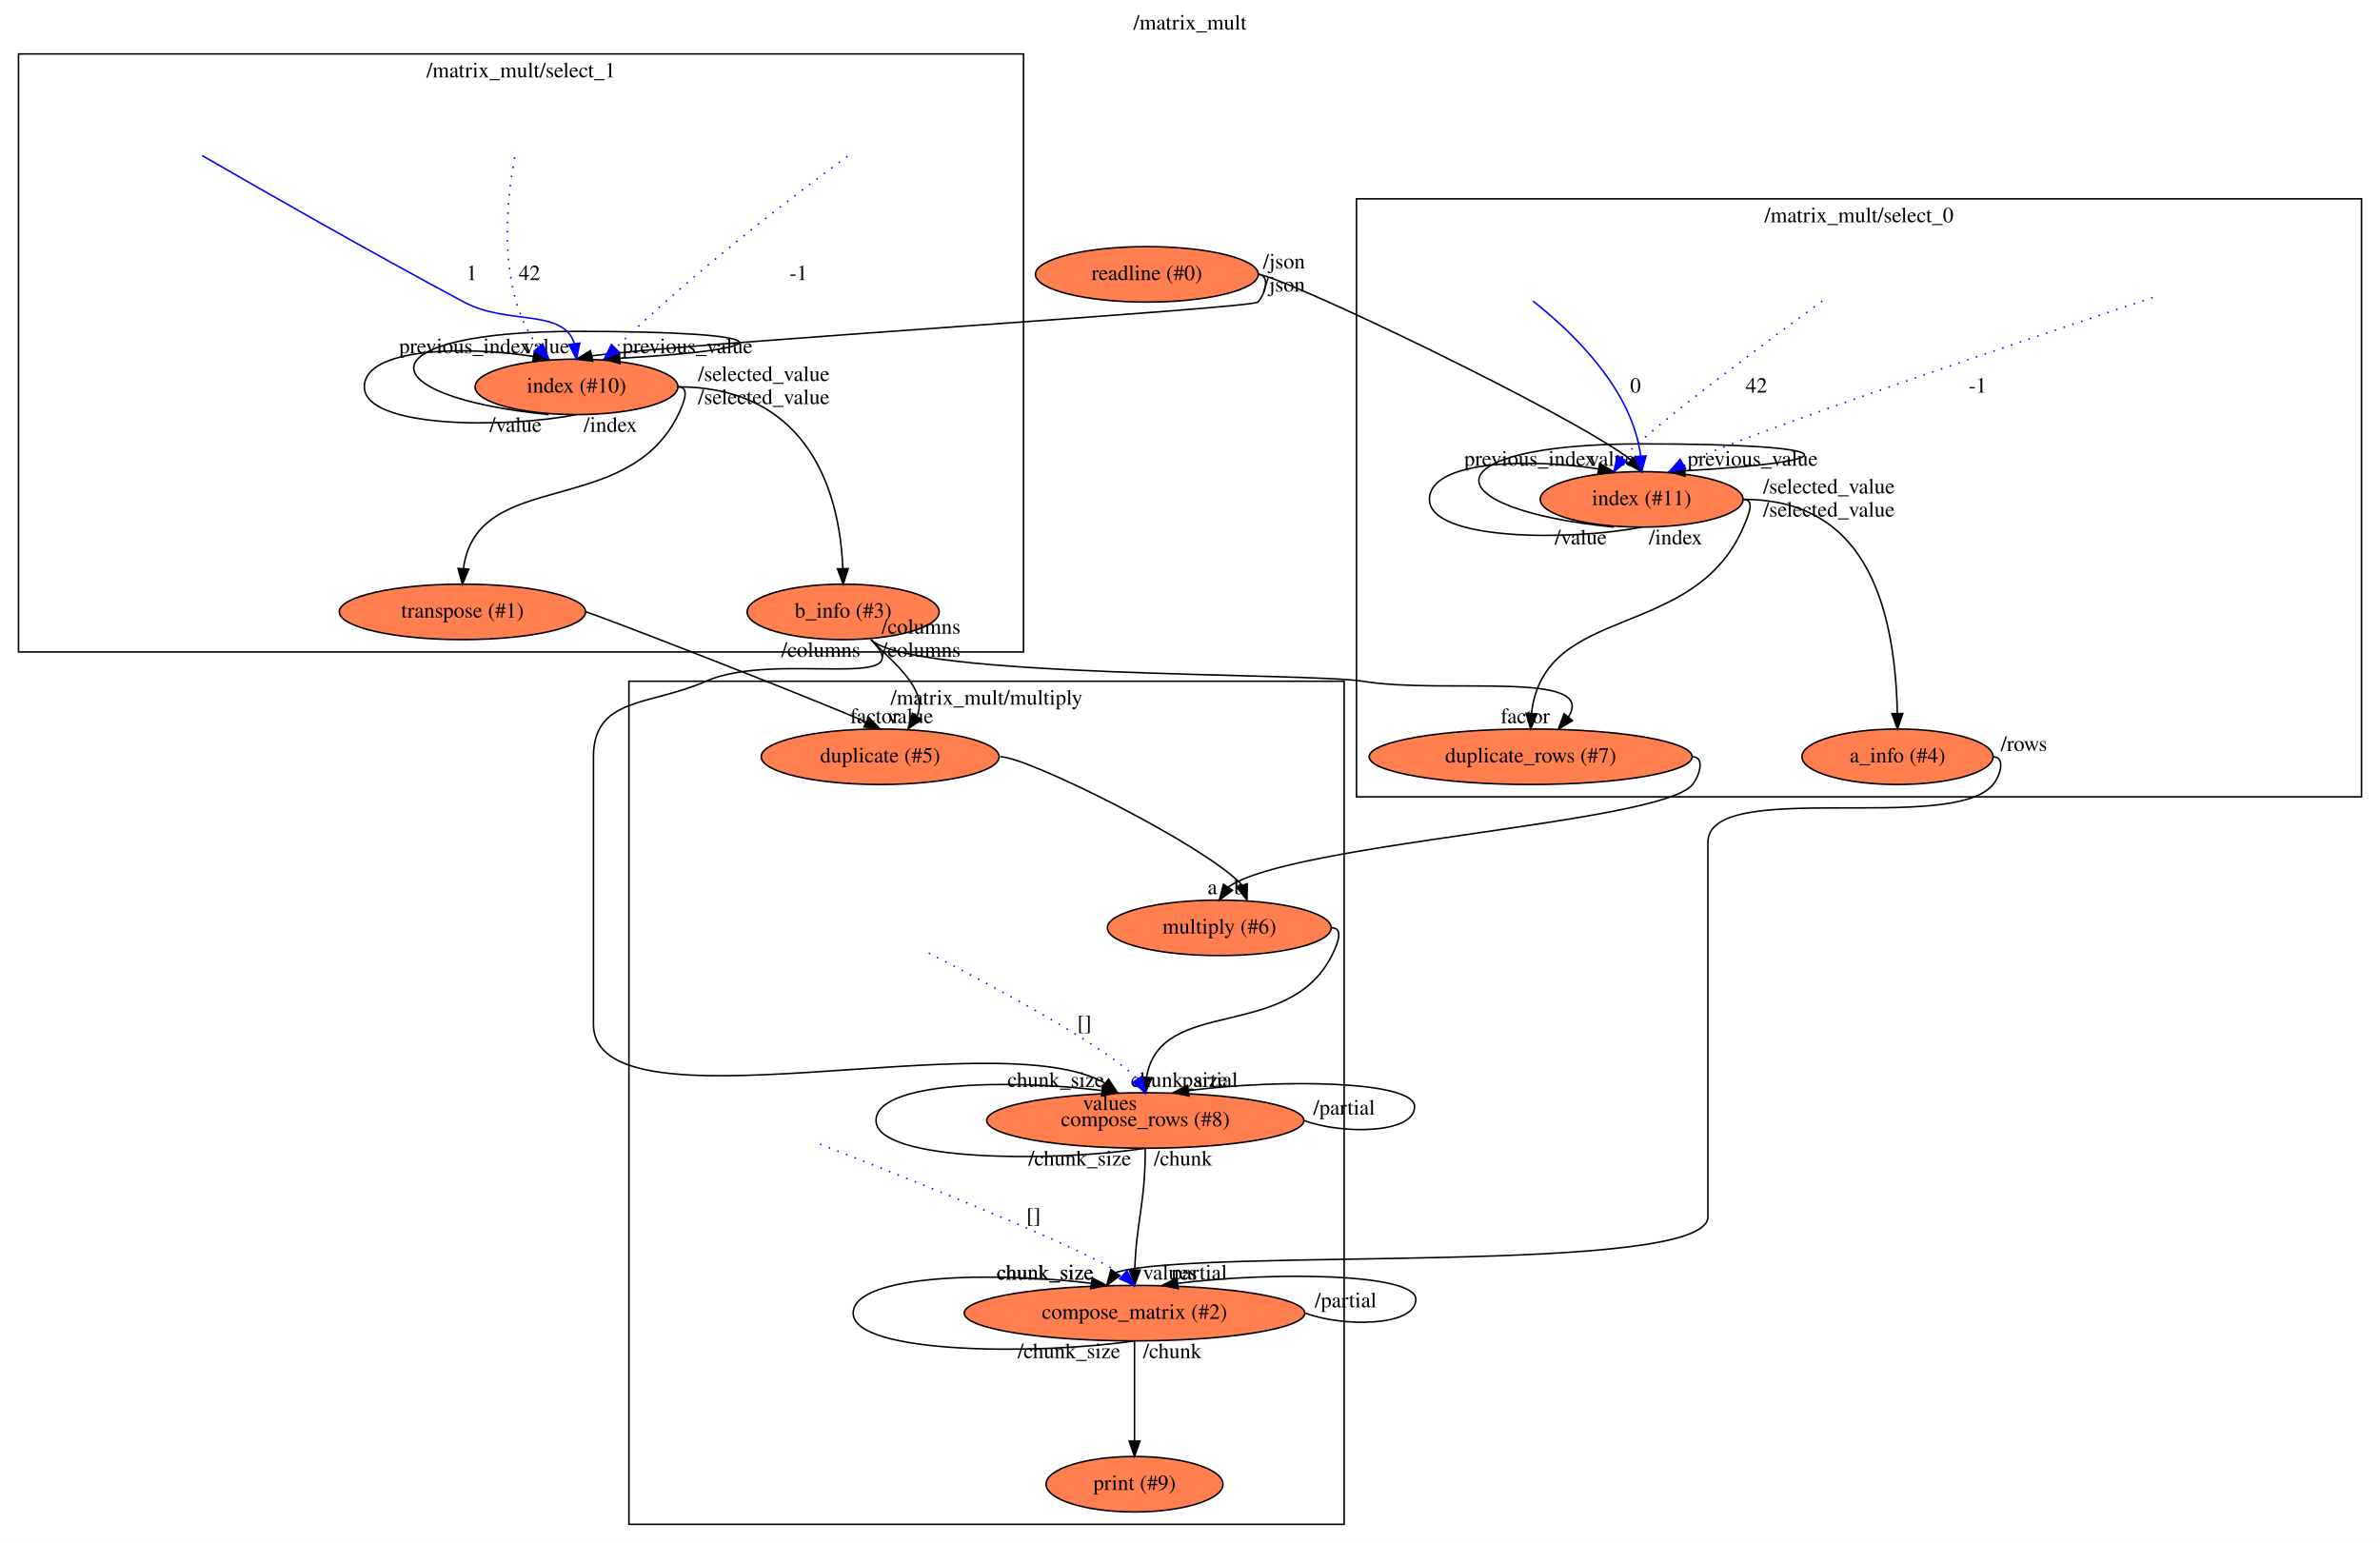
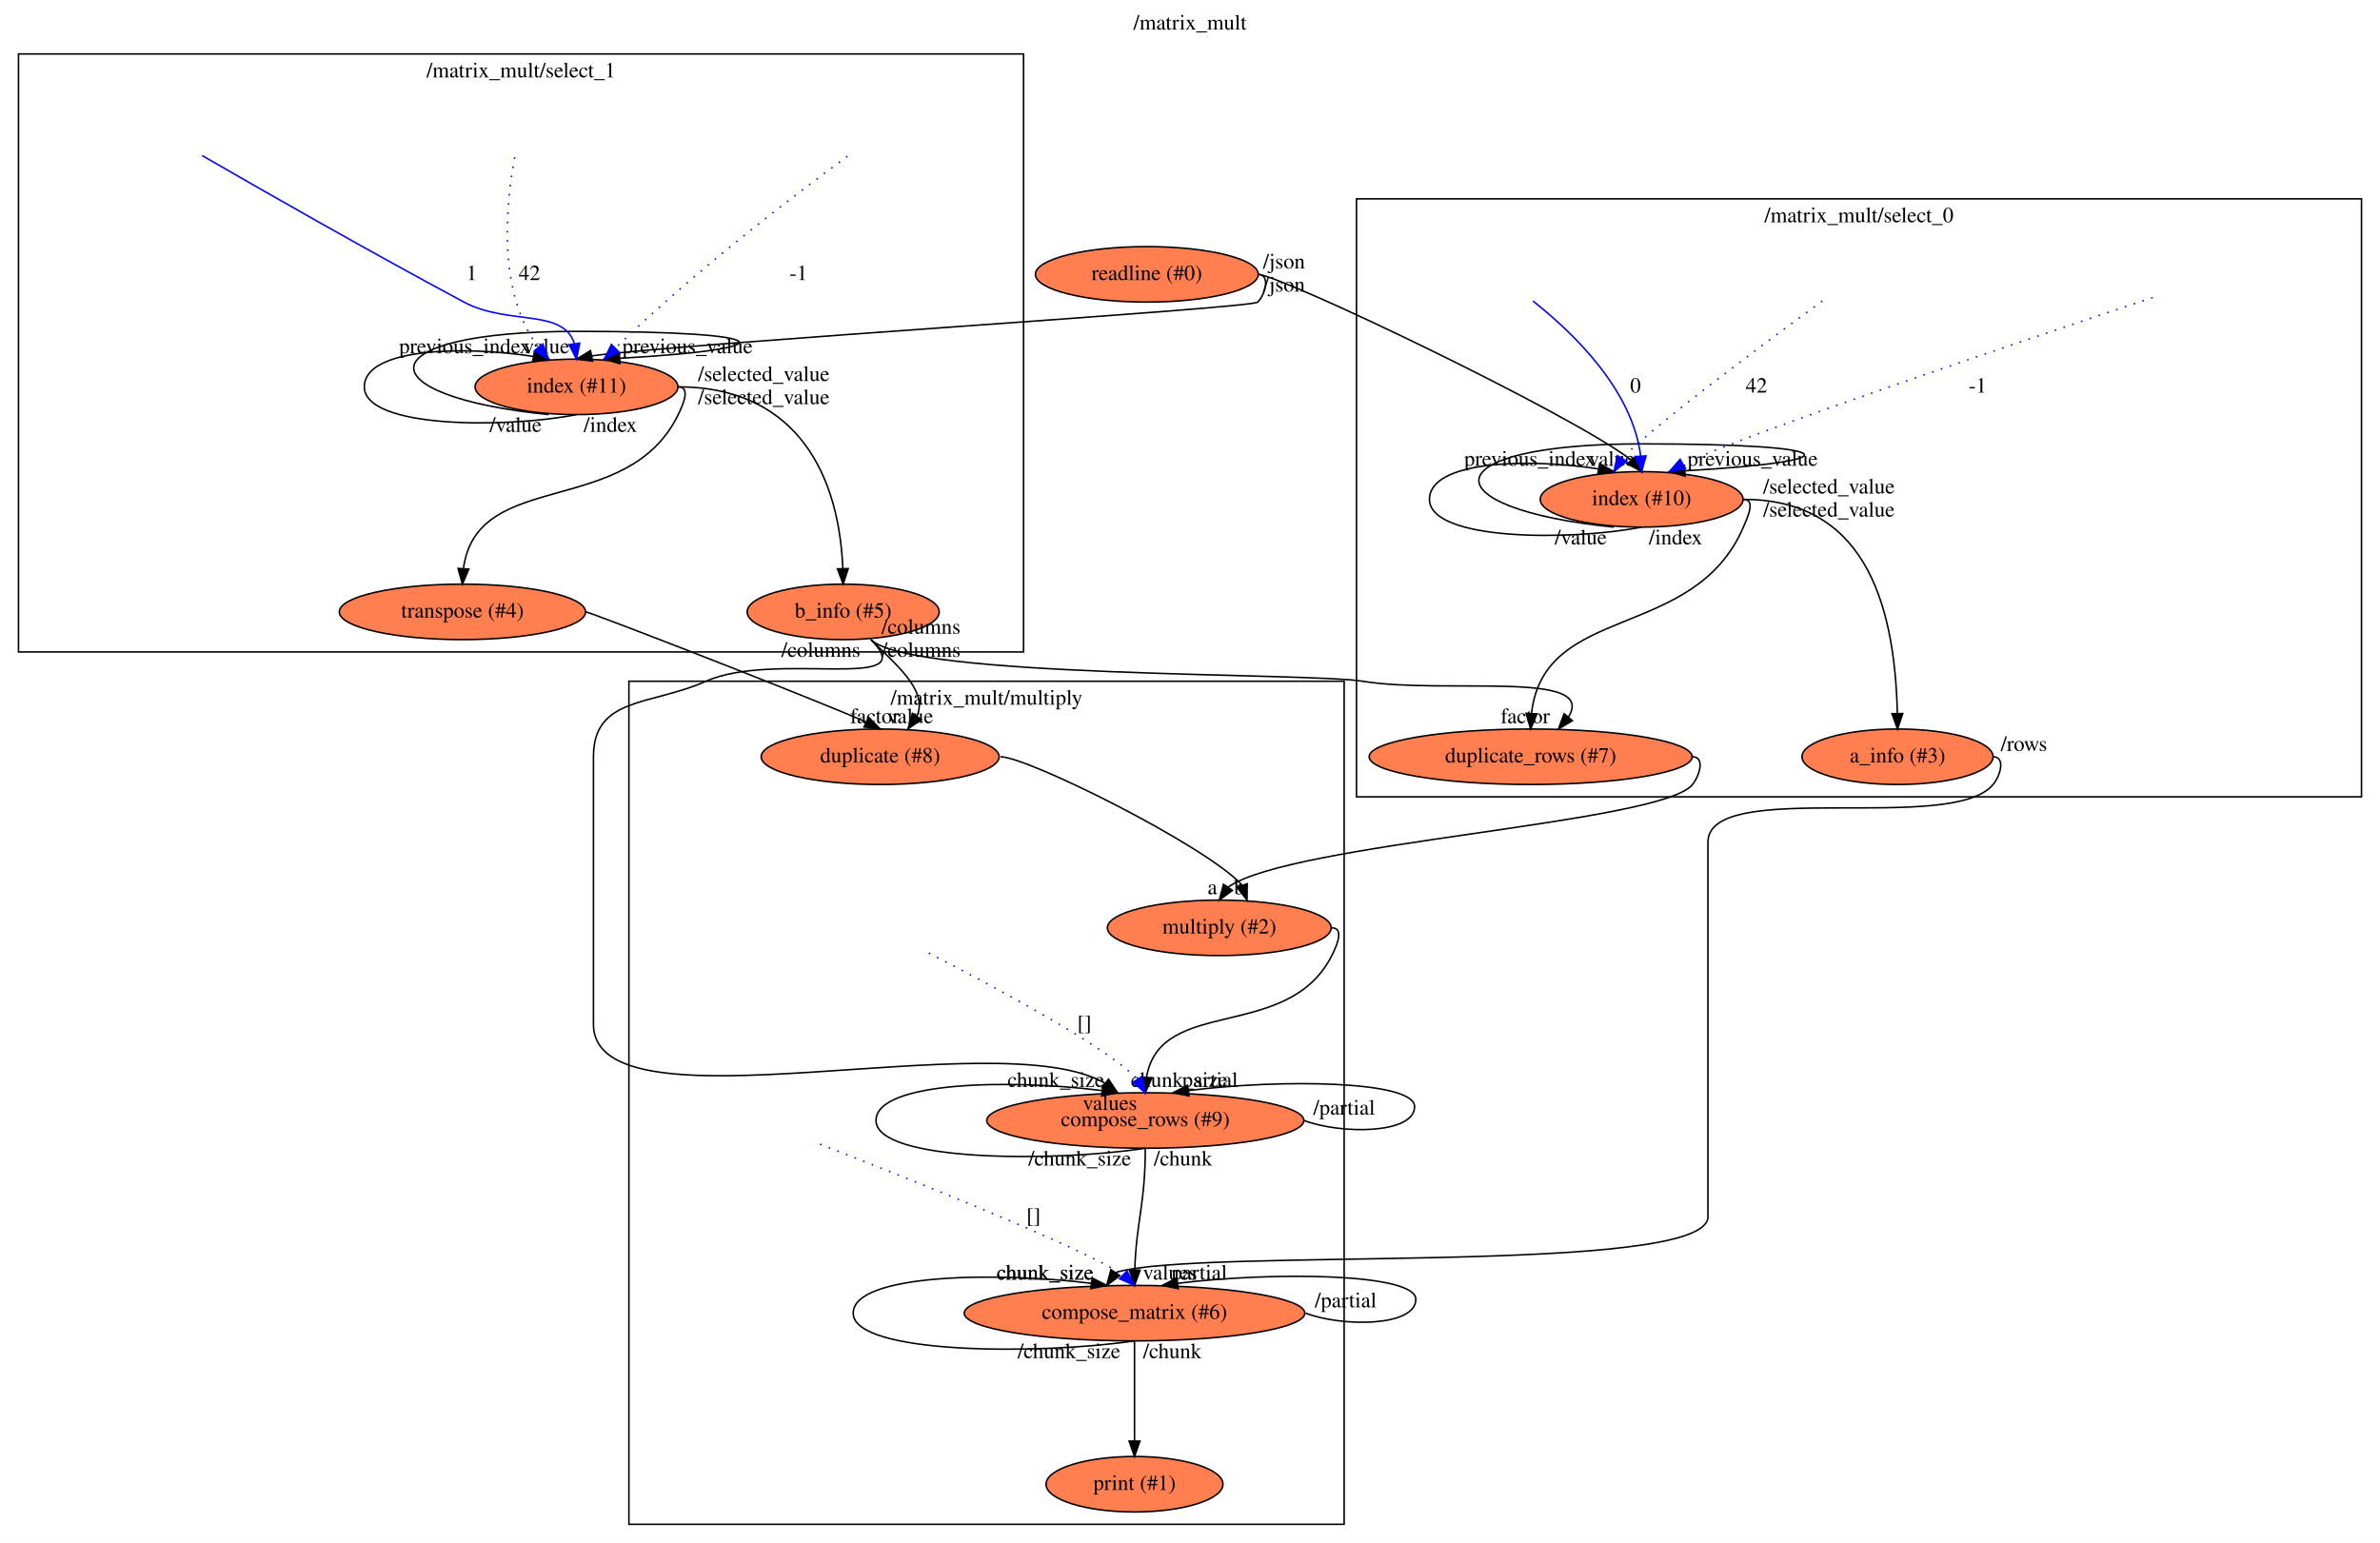
<svg xmlns="http://www.w3.org/2000/svg" xmlns:xlink="http://www.w3.org/1999/xlink" width="1544pt" height="1001pt" viewBox="0.00 0.00 1544.00 1001.00">
  <g id="graph0" class="graph" transform="scale(1 1) rotate(0) translate(4 997)">
    <polygon fill="#ffffff" stroke="transparent" points="-4,4 -4,-997 1540,-997 1540,4 -4,4" />
    <text text-anchor="middle" x="768" y="-977.8" font-family="Times,serif" font-size="14.00" fill="#000000">/matrix_mult</text>
    <g id="clust1" class="cluster">
      <polygon fill="none" stroke="#000000" points="876,-480 876,-868 1528,-868 1528,-480 876,-480" />
      <text text-anchor="middle" x="1202" y="-852.8" font-family="Times,serif" font-size="14.00" fill="#000000">/matrix_mult/select_0</text>
    </g>
    <g id="clust2" class="cluster">
      <polygon fill="none" stroke="#000000" points="8,-574 8,-962 660,-962 660,-574 8,-574" />
      <text text-anchor="middle" x="334" y="-946.8" font-family="Times,serif" font-size="14.00" fill="#000000">/matrix_mult/select_1</text>
    </g>
    <g id="clust3" class="cluster">
      <polygon fill="none" stroke="#000000" points="404,-8 404,-555 868,-555 868,-8 404,-8" />
      <text text-anchor="middle" x="636" y="-539.8" font-family="Times,serif" font-size="14.00" fill="#000000">/matrix_mult/multiply</text>
    </g>
    <g id="node1" class="node">
      <g id="a_node1">
        <a xlink:href="file:///home/travis/build/andrewdavidmackenzie/flow/flowr/src/lib/flowruntime/stdio/readline.html" xlink:title="readline (#0)">
          <ellipse fill="#ff7f50" stroke="#000000" cx="740" cy="-819" rx="72.287" ry="18" />
          <text text-anchor="middle" x="740" y="-815.3" font-family="Times,serif" font-size="14.00" fill="#000000">readline (#0)</text>
        </a>
      </g>
    </g>
    <g id="node2" class="node">
      <g id="a_node2">
-         <a xlink:href="file:///home/travis/build/andrewdavidmackenzie/flow/flowstdlib/control/index/index.html" xlink:title="index (#11)">
+         <a xlink:href="file:///home/travis/build/andrewdavidmackenzie/flow/flowstdlib/control/index/index.html" xlink:title="index (#10)">
          <ellipse fill="#ff7f50" stroke="#000000" cx="1061" cy="-673" rx="65.789" ry="18" />
-           <text text-anchor="middle" x="1061" y="-669.3" font-family="Times,serif" font-size="14.00" fill="#000000">index (#11)</text>
+           <text text-anchor="middle" x="1061" y="-669.3" font-family="Times,serif" font-size="14.00" fill="#000000">index (#10)</text>
        </a>
      </g>
    </g>
    <g id="edge1" class="edge">
      <path fill="none" stroke="#000000" d="M812,-819C825.974,-819 1015.829,-728.235 1054.249,-698.518" />
      <polygon fill="#000000" stroke="#000000" points="1056.923,-700.779 1061,-691 1051.715,-696.102 1056.923,-700.779" />
      <text text-anchor="middle" x="1041.5" y="-694.8" font-family="Times,serif" font-size="14.00" fill="#000000">value</text>
      <text text-anchor="middle" x="829" y="-822.8" font-family="Times,serif" font-size="14.00" fill="#000000">/json</text>
    </g>
    <g id="node3" class="node">
      <g id="a_node3">
-         <a xlink:href="file:///home/travis/build/andrewdavidmackenzie/flow/flowstdlib/control/index/index.html" xlink:title="index (#10)">
+         <a xlink:href="file:///home/travis/build/andrewdavidmackenzie/flow/flowstdlib/control/index/index.html" xlink:title="index (#11)">
          <ellipse fill="#ff7f50" stroke="#000000" cx="370" cy="-746" rx="65.789" ry="18" />
-           <text text-anchor="middle" x="370" y="-742.3" font-family="Times,serif" font-size="14.00" fill="#000000">index (#10)</text>
+           <text text-anchor="middle" x="370" y="-742.3" font-family="Times,serif" font-size="14.00" fill="#000000">index (#11)</text>
        </a>
      </g>
    </g>
    <g id="edge2" class="edge">
      <path fill="none" stroke="#000000" d="M812,-819C820,-819 817.416,-806.888 812,-801 808.204,-796.873 445.172,-774.711 379.97,-766.118" />
      <polygon fill="#000000" stroke="#000000" points="380.509,-762.654 370,-764 379.055,-769.501 380.509,-762.654" />
      <text text-anchor="middle" x="350.5" y="-767.8" font-family="Times,serif" font-size="14.00" fill="#000000">value</text>
      <text text-anchor="middle" x="829" y="-807.8" font-family="Times,serif" font-size="14.00" fill="#000000">/json</text>
    </g>
    <g id="edge6" class="edge">
      <path fill="none" stroke="#000000" d="M1043,-655C923.356,-667 923.356,-709 1061,-709 1194.612,-709 1198.526,-697.693 1089.207,-691.542" />
      <polygon fill="#000000" stroke="#000000" points="1089.172,-688.036 1079,-691 1088.8,-695.026 1089.172,-688.036" />
      <text text-anchor="middle" x="1133" y="-694.8" font-family="Times,serif" font-size="14.00" fill="#000000">previous_value</text>
      <text text-anchor="middle" x="1021.5" y="-643.8" font-family="Times,serif" font-size="14.00" fill="#000000">/value</text>
    </g>
    <g id="edge7" class="edge">
      <path fill="none" stroke="#000000" d="M1061,-655C1015.119,-646 923.356,-646 923.356,-673 923.356,-698.102 987.11,-699.866 1032.944,-692.759" />
      <polygon fill="#000000" stroke="#000000" points="1033.753,-696.17 1043,-691 1032.546,-689.275 1033.753,-696.17" />
      <text text-anchor="middle" x="988.5" y="-694.8" font-family="Times,serif" font-size="14.00" fill="#000000">previous_index</text>
      <text text-anchor="middle" x="1083" y="-643.8" font-family="Times,serif" font-size="14.00" fill="#000000">/index</text>
    </g>
    <g id="node7" class="node">
      <g id="a_node7">
-         <a xlink:href="file:///home/travis/build/andrewdavidmackenzie/flow/flowstdlib/data/info/info.html" xlink:title="a_info (#4)">
+         <a xlink:href="file:///home/travis/build/andrewdavidmackenzie/flow/flowstdlib/data/info/info.html" xlink:title="a_info (#3)">
          <ellipse fill="#ff7f50" stroke="#000000" cx="1227" cy="-506" rx="61.99" ry="18" />
-           <text text-anchor="middle" x="1227" y="-502.3" font-family="Times,serif" font-size="14.00" fill="#000000">a_info (#4)</text>
+           <text text-anchor="middle" x="1227" y="-502.3" font-family="Times,serif" font-size="14.00" fill="#000000">a_info (#3)</text>
        </a>
      </g>
    </g>
    <g id="edge8" class="edge">
      <path fill="none" stroke="#000000" d="M1127,-673C1203.327,-673 1225.15,-609.577 1226.885,-534.218" />
      <polygon fill="#000000" stroke="#000000" points="1230.387,-534.039 1227,-524 1223.387,-533.96 1230.387,-534.039" />
      <text text-anchor="middle" x="1182.5" y="-676.8" font-family="Times,serif" font-size="14.00" fill="#000000">/selected_value</text>
    </g>
    <g id="node8" class="node">
      <g id="a_node8">
        <a xlink:href="file:///home/travis/build/andrewdavidmackenzie/flow/flowstdlib/data/duplicate_rows/duplicate_rows.html" xlink:title="duplicate_rows (#7)">
          <ellipse fill="#ff7f50" stroke="#000000" cx="989" cy="-506" rx="104.782" ry="18" />
          <text text-anchor="middle" x="989" y="-502.3" font-family="Times,serif" font-size="14.00" fill="#000000">duplicate_rows (#7)</text>
        </a>
      </g>
    </g>
    <g id="edge9" class="edge">
      <path fill="none" stroke="#000000" d="M1127,-673C1135,-673 1130.157,-662.351 1127,-655 1095.058,-580.636 997.86,-606.081 989.566,-534.278" />
      <polygon fill="#000000" stroke="#000000" points="993.044,-533.793 989,-524 986.055,-534.177 993.044,-533.793" />
      <text text-anchor="middle" x="1182.5" y="-661.8" font-family="Times,serif" font-size="14.00" fill="#000000">/selected_value</text>
    </g>
    <g id="edge13" class="edge">
      <path fill="none" stroke="#000000" d="M352,-728C232.356,-740 232.356,-782 370,-782 503.612,-782 507.526,-770.693 398.207,-764.542" />
      <polygon fill="#000000" stroke="#000000" points="398.172,-761.036 388,-764 397.8,-768.026 398.172,-761.036" />
      <text text-anchor="middle" x="442" y="-767.8" font-family="Times,serif" font-size="14.00" fill="#000000">previous_value</text>
      <text text-anchor="middle" x="330.5" y="-716.8" font-family="Times,serif" font-size="14.00" fill="#000000">/value</text>
    </g>
    <g id="edge14" class="edge">
      <path fill="none" stroke="#000000" d="M370,-728C324.119,-719 232.356,-719 232.356,-746 232.356,-771.102 296.11,-772.866 341.944,-765.759" />
      <polygon fill="#000000" stroke="#000000" points="342.752,-769.17 352,-764 341.546,-762.275 342.752,-769.17" />
      <text text-anchor="middle" x="297.5" y="-767.8" font-family="Times,serif" font-size="14.00" fill="#000000">previous_index</text>
      <text text-anchor="middle" x="392" y="-716.8" font-family="Times,serif" font-size="14.00" fill="#000000">/index</text>
    </g>
    <g id="node12" class="node">
      <g id="a_node12">
-         <a xlink:href="file:///home/travis/build/andrewdavidmackenzie/flow/flowstdlib/data/info/info.html" xlink:title="b_info (#3)">
+         <a xlink:href="file:///home/travis/build/andrewdavidmackenzie/flow/flowstdlib/data/info/info.html" xlink:title="b_info (#5)">
          <ellipse fill="#ff7f50" stroke="#000000" cx="543" cy="-600" rx="62.289" ry="18" />
-           <text text-anchor="middle" x="543" y="-596.3" font-family="Times,serif" font-size="14.00" fill="#000000">b_info (#3)</text>
+           <text text-anchor="middle" x="543" y="-596.3" font-family="Times,serif" font-size="14.00" fill="#000000">b_info (#5)</text>
        </a>
      </g>
    </g>
    <g id="edge15" class="edge">
      <path fill="none" stroke="#000000" d="M436,-746C506.672,-746 539.829,-697.078 542.783,-628.29" />
      <polygon fill="#000000" stroke="#000000" points="546.288,-628.072 543,-618 539.289,-627.924 546.288,-628.072" />
      <text text-anchor="middle" x="491.5" y="-749.8" font-family="Times,serif" font-size="14.00" fill="#000000">/selected_value</text>
    </g>
    <g id="node13" class="node">
      <g id="a_node13">
-         <a xlink:href="file:///home/travis/build/andrewdavidmackenzie/flow/flowstdlib/data/transpose/transpose.html" xlink:title="transpose (#1)">
+         <a xlink:href="file:///home/travis/build/andrewdavidmackenzie/flow/flowstdlib/data/transpose/transpose.html" xlink:title="transpose (#4)">
          <ellipse fill="#ff7f50" stroke="#000000" cx="296" cy="-600" rx="79.886" ry="18" />
-           <text text-anchor="middle" x="296" y="-596.3" font-family="Times,serif" font-size="14.00" fill="#000000">transpose (#1)</text>
+           <text text-anchor="middle" x="296" y="-596.3" font-family="Times,serif" font-size="14.00" fill="#000000">transpose (#4)</text>
        </a>
      </g>
    </g>
    <g id="edge16" class="edge">
      <path fill="none" stroke="#000000" d="M436,-746C444,-746 439.497,-735.195 436,-728 403.03,-660.166 305.726,-693.598 296.677,-628.364" />
      <polygon fill="#000000" stroke="#000000" points="300.144,-627.751 296,-618 293.159,-628.207 300.144,-627.751" />
      <text text-anchor="middle" x="491.5" y="-734.8" font-family="Times,serif" font-size="14.00" fill="#000000">/selected_value</text>
    </g>
    <g id="edge3" class="edge">
      <path fill="none" stroke="#0000ff" stroke-dasharray="1,5" d="M1178.179,-801.701C1140.4,-774.071 1068.916,-720.933 1048.372,-699.686" />
      <polygon fill="#0000ff" stroke="#0000ff" points="1051.237,-697.664 1043,-691 1045.284,-701.346 1051.237,-697.664" />
      <text text-anchor="middle" x="1135.5" y="-742.3" font-family="Times,serif" font-size="14.00" fill="#000000">42</text>
    </g>
    <g id="edge4" class="edge">
      <path fill="none" stroke="#0000ff" stroke-dasharray="1,5" d="M1392.494,-803.931C1307.659,-775.696 1130.087,-715.882 1087.717,-695.972" />
      <polygon fill="#0000ff" stroke="#0000ff" points="1089.42,-692.914 1079,-691 1085.952,-698.995 1089.42,-692.914" />
      <text text-anchor="middle" x="1279" y="-742.3" font-family="Times,serif" font-size="14.00" fill="#000000">-1</text>
    </g>
    <g id="edge5" class="edge">
      <path fill="none" stroke="#0000ff" d="M990.465,-801.688C1016.579,-781.137 1054.948,-744.18 1060.357,-701.159" />
      <polygon fill="#0000ff" stroke="#0000ff" points="1063.861,-701.201 1061,-691 1056.876,-700.759 1063.861,-701.201" />
      <text text-anchor="middle" x="1057" y="-742.3" font-family="Times,serif" font-size="14.00" fill="#000000">0</text>
    </g>
    <g id="node16" class="node">
      <g id="a_node16">
-         <a xlink:href="file:///home/travis/build/andrewdavidmackenzie/flow/flowstdlib/data/accumulate/accumulate.html" xlink:title="compose_matrix (#2)">
+         <a xlink:href="file:///home/travis/build/andrewdavidmackenzie/flow/flowstdlib/data/accumulate/accumulate.html" xlink:title="compose_matrix (#6)">
          <ellipse fill="#ff7f50" stroke="#000000" cx="732" cy="-145" rx="110.48" ry="18" />
-           <text text-anchor="middle" x="732" y="-141.3" font-family="Times,serif" font-size="14.00" fill="#000000">compose_matrix (#2)</text>
+           <text text-anchor="middle" x="732" y="-141.3" font-family="Times,serif" font-size="14.00" fill="#000000">compose_matrix (#6)</text>
        </a>
      </g>
    </g>
    <g id="edge20" class="edge">
      <path fill="none" stroke="#000000" d="M1289,-506C1297,-506 1294.064,-494.193 1289,-488 1262.448,-455.526 1104,-492.447 1104,-450.5 1104,-450.5 1104,-450.5 1104,-207.5 1104,-168.826 773.106,-187.998 719.64,-171.336" />
      <polygon fill="#000000" stroke="#000000" points="722.503,-169.321 714,-163 716.705,-173.244 722.503,-169.321" />
      <text text-anchor="middle" x="674" y="-166.8" font-family="Times,serif" font-size="14.00" fill="#000000">chunk_size</text>
      <text text-anchor="middle" x="1309" y="-509.8" font-family="Times,serif" font-size="14.00" fill="#000000">/rows</text>
    </g>
    <g id="node17" class="node">
      <g id="a_node17">
-         <a xlink:href="file:///home/travis/build/andrewdavidmackenzie/flow/flowstdlib/data/multiply_row/multiply_row.html" xlink:title="multiply (#6)">
+         <a xlink:href="file:///home/travis/build/andrewdavidmackenzie/flow/flowstdlib/data/multiply_row/multiply_row.html" xlink:title="multiply (#2)">
          <ellipse fill="#ff7f50" stroke="#000000" cx="787" cy="-395" rx="72.588" ry="18" />
-           <text text-anchor="middle" x="787" y="-391.3" font-family="Times,serif" font-size="14.00" fill="#000000">multiply (#6)</text>
+           <text text-anchor="middle" x="787" y="-391.3" font-family="Times,serif" font-size="14.00" fill="#000000">multiply (#2)</text>
        </a>
      </g>
    </g>
    <g id="edge21" class="edge">
      <path fill="none" stroke="#000000" d="M1094,-506C1102,-506 1098.94,-494.292 1094,-488 1074.137,-462.7 833.065,-450.283 792.712,-421.386" />
      <polygon fill="#000000" stroke="#000000" points="795.522,-419.295 787,-413 789.737,-423.235 795.522,-419.295" />
      <text text-anchor="middle" x="782.5" y="-416.8" font-family="Times,serif" font-size="14.00" fill="#000000">a</text>
    </g>
    <g id="edge10" class="edge">
      <path fill="none" stroke="#0000ff" stroke-dasharray="1,5" d="M329.898,-894.88C324.379,-865.652 318.128,-807.745 345.257,-771.765" />
      <polygon fill="#0000ff" stroke="#0000ff" points="348.086,-773.845 352,-764 342.801,-769.256 348.086,-773.845" />
      <text text-anchor="middle" x="339.5" y="-815.3" font-family="Times,serif" font-size="14.00" fill="#000000">42</text>
    </g>
    <g id="edge11" class="edge">
      <path fill="none" stroke="#0000ff" stroke-dasharray="1,5" d="M545.747,-895.585C511.228,-870.297 446.427,-820.958 395.142,-771.044" />
      <polygon fill="#0000ff" stroke="#0000ff" points="397.577,-768.53 388,-764 392.662,-773.514 397.577,-768.53" />
      <text text-anchor="middle" x="514" y="-815.3" font-family="Times,serif" font-size="14.00" fill="#000000">-1</text>
    </g>
    <g id="edge12" class="edge">
      <path fill="none" stroke="#0000ff" d="M127.115,-896.089C165.691,-873.803 235.989,-833.611 297,-801 325.57,-785.729 361.154,-797.163 368.596,-774.15" />
      <polygon fill="#0000ff" stroke="#0000ff" points="372.097,-774.385 370,-764 365.163,-773.426 372.097,-774.385" />
      <text text-anchor="middle" x="302" y="-815.3" font-family="Times,serif" font-size="14.00" fill="#000000">1</text>
    </g>
    <g id="edge18" class="edge">
      <path fill="none" stroke="#000000" d="M561,-582C586.153,-556.847 844.894,-560.735 880,-555 933.31,-546.292 1032.775,-562.491 1013.486,-531.799" />
      <polygon fill="#000000" stroke="#000000" points="1016.085,-529.451 1007,-524 1010.703,-533.927 1016.085,-529.451" />
      <text text-anchor="middle" x="985.5" y="-527.8" font-family="Times,serif" font-size="14.00" fill="#000000">factor</text>
      <text text-anchor="middle" x="528.5" y="-570.8" font-family="Times,serif" font-size="14.00" fill="#000000">/columns</text>
    </g>
    <g id="node14" class="node">
      <g id="a_node14">
-         <a xlink:href="file:///home/travis/build/andrewdavidmackenzie/flow/flowstdlib/data/duplicate/duplicate.html" xlink:title="duplicate (#5)">
+         <a xlink:href="file:///home/travis/build/andrewdavidmackenzie/flow/flowstdlib/data/duplicate/duplicate.html" xlink:title="duplicate (#8)">
          <ellipse fill="#ff7f50" stroke="#000000" cx="567" cy="-506" rx="77.187" ry="18" />
-           <text text-anchor="middle" x="567" y="-502.3" font-family="Times,serif" font-size="14.00" fill="#000000">duplicate (#5)</text>
+           <text text-anchor="middle" x="567" y="-502.3" font-family="Times,serif" font-size="14.00" fill="#000000">duplicate (#8)</text>
        </a>
      </g>
    </g>
    <g id="edge17" class="edge">
      <path fill="none" stroke="#000000" d="M561,-582C577.952,-565.048 598.061,-548.966 590.861,-532.259" />
      <polygon fill="#000000" stroke="#000000" points="593.642,-530.129 585,-524 587.934,-534.181 593.642,-530.129" />
      <text text-anchor="middle" x="563.5" y="-527.8" font-family="Times,serif" font-size="14.00" fill="#000000">factor</text>
      <text text-anchor="middle" x="593.5" y="-570.8" font-family="Times,serif" font-size="14.00" fill="#000000">/columns</text>
    </g>
    <g id="node15" class="node">
      <g id="a_node15">
-         <a xlink:href="file:///home/travis/build/andrewdavidmackenzie/flow/flowstdlib/data/accumulate/accumulate.html" xlink:title="compose_rows (#8)">
+         <a xlink:href="file:///home/travis/build/andrewdavidmackenzie/flow/flowstdlib/data/accumulate/accumulate.html" xlink:title="compose_rows (#9)">
          <ellipse fill="#ff7f50" stroke="#000000" cx="739" cy="-270" rx="102.882" ry="18" />
-           <text text-anchor="middle" x="739" y="-266.3" font-family="Times,serif" font-size="14.00" fill="#000000">compose_rows (#8)</text>
+           <text text-anchor="middle" x="739" y="-266.3" font-family="Times,serif" font-size="14.00" fill="#000000">compose_rows (#9)</text>
        </a>
      </g>
    </g>
    <g id="edge19" class="edge">
      <path fill="none" stroke="#000000" d="M561,-582C595.681,-547.319 498.8,-574.962 454,-555 418.307,-539.096 381,-545.076 381,-506 381,-506 381,-506 381,-332.5 381,-259.574 643.058,-334.825 712.809,-294.197" />
      <polygon fill="#000000" stroke="#000000" points="715.137,-296.825 721,-288 710.913,-291.242 715.137,-296.825" />
      <text text-anchor="middle" x="681" y="-291.8" font-family="Times,serif" font-size="14.00" fill="#000000">chunk_size</text>
      <text text-anchor="middle" x="593.5" y="-585.8" font-family="Times,serif" font-size="14.00" fill="#000000">/columns</text>
    </g>
    <g id="edge22" class="edge">
      <path fill="none" stroke="#000000" d="M376,-600C378.476,-600 520.292,-544.994 557.919,-528.521" />
      <polygon fill="#000000" stroke="#000000" points="559.608,-531.59 567,-524 556.488,-525.324 559.608,-531.59" />
      <text text-anchor="middle" x="586.5" y="-527.8" font-family="Times,serif" font-size="14.00" fill="#000000">value</text>
    </g>
    <g id="edge23" class="edge">
      <path fill="none" stroke="#000000" d="M645,-506C662.591,-506 777.818,-448.581 801.655,-422.88" />
      <polygon fill="#000000" stroke="#000000" points="805.109,-423.594 805,-413 798.478,-421.35 805.109,-423.594" />
      <text text-anchor="middle" x="800" y="-416.8" font-family="Times,serif" font-size="14.00" fill="#000000">b</text>
    </g>
    <g id="edge26" class="edge">
      <path fill="none" stroke="#000000" d="M842,-270C865.691,-261 913.691,-261 913.691,-279 913.691,-295.981 826.068,-296.942 767.257,-289.441" />
      <polygon fill="#000000" stroke="#000000" points="767.39,-285.925 757,-288 766.416,-292.857 767.39,-285.925" />
      <text text-anchor="middle" x="781" y="-291.8" font-family="Times,serif" font-size="14.00" fill="#000000">partial</text>
      <text text-anchor="middle" x="868" y="-273.8" font-family="Times,serif" font-size="14.00" fill="#000000">/partial</text>
    </g>
    <g id="edge27" class="edge">
      <path fill="none" stroke="#000000" d="M739,-252C680.77,-243 564.309,-243 564.309,-270 564.309,-295.471 651.932,-296.913 710.743,-289.439" />
      <polygon fill="#000000" stroke="#000000" points="711.583,-292.856 721,-288 710.611,-285.924 711.583,-292.856" />
      <text text-anchor="middle" x="761" y="-291.8" font-family="Times,serif" font-size="14.00" fill="#000000">chunk_size</text>
      <text text-anchor="middle" x="696.5" y="-240.8" font-family="Times,serif" font-size="14.00" fill="#000000">/chunk_size</text>
    </g>
    <g id="edge28" class="edge">
      <path fill="none" stroke="#000000" d="M739,-252C739,-215.887 733.201,-204.653 732.159,-173.011" />
      <polygon fill="#000000" stroke="#000000" points="735.659,-172.943 732,-163 728.66,-173.054 735.659,-172.943" />
      <text text-anchor="middle" x="755" y="-166.8" font-family="Times,serif" font-size="14.00" fill="#000000">values</text>
      <text text-anchor="middle" x="763.5" y="-240.8" font-family="Times,serif" font-size="14.00" fill="#000000">/chunk</text>
    </g>
    <g id="edge30" class="edge">
      <path fill="none" stroke="#000000" d="M843,-145C866.49,-136 914.49,-136 914.49,-154 914.49,-171.051 821.475,-171.95 759.959,-164.347" />
      <polygon fill="#000000" stroke="#000000" points="760.379,-160.872 750,-163 759.44,-167.809 760.379,-160.872" />
      <text text-anchor="middle" x="774" y="-166.8" font-family="Times,serif" font-size="14.00" fill="#000000">partial</text>
      <text text-anchor="middle" x="869" y="-148.8" font-family="Times,serif" font-size="14.00" fill="#000000">/partial</text>
    </g>
    <g id="edge31" class="edge">
      <path fill="none" stroke="#000000" d="M732,-127C671.17,-118 549.51,-118 549.51,-145 549.51,-170.576 642.525,-171.925 704.041,-164.346" />
      <polygon fill="#000000" stroke="#000000" points="704.559,-167.808 714,-163 703.621,-160.871 704.559,-167.808" />
      <text text-anchor="middle" x="674" y="-166.8" font-family="Times,serif" font-size="14.00" fill="#000000">chunk_size</text>
      <text text-anchor="middle" x="689.5" y="-115.8" font-family="Times,serif" font-size="14.00" fill="#000000">/chunk_size</text>
    </g>
    <g id="node20" class="node">
      <g id="a_node20">
-         <a xlink:href="file:///home/travis/build/andrewdavidmackenzie/flow/flowr/src/lib/flowruntime/stdio/stdout.html" xlink:title="print (#9)">
+         <a xlink:href="file:///home/travis/build/andrewdavidmackenzie/flow/flowr/src/lib/flowruntime/stdio/stdout.html" xlink:title="print (#1)">
          <ellipse fill="#ff7f50" stroke="#000000" cx="732" cy="-34" rx="57.391" ry="18" />
-           <text text-anchor="middle" x="732" y="-30.3" font-family="Times,serif" font-size="14.00" fill="#000000">print (#9)</text>
+           <text text-anchor="middle" x="732" y="-30.3" font-family="Times,serif" font-size="14.00" fill="#000000">print (#1)</text>
        </a>
      </g>
    </g>
    <g id="edge32" class="edge">
      <path fill="none" stroke="#000000" d="M732,-127C732,-97.312 732,-87.455 732,-62.106" />
      <polygon fill="#000000" stroke="#000000" points="735.5,-62 732,-52 728.5,-62 735.5,-62" />
      <text text-anchor="middle" x="756.5" y="-115.8" font-family="Times,serif" font-size="14.00" fill="#000000">/chunk</text>
    </g>
    <g id="edge24" class="edge">
      <path fill="none" stroke="#000000" d="M860,-395C868,-395 863.611,-384.139 860,-377 831.515,-320.687 748.757,-350.965 739.79,-298.051" />
      <polygon fill="#000000" stroke="#000000" points="743.273,-297.695 739,-288 736.295,-298.244 743.273,-297.695" />
      <text text-anchor="middle" x="716" y="-276.8" font-family="Times,serif" font-size="14.00" fill="#000000">values</text>
    </g>
    <g id="edge25" class="edge">
      <path fill="none" stroke="#0000ff" stroke-dasharray="1,5" d="M598.54,-378.643C641.411,-356.654 713.725,-317.905 733.732,-296.938" />
      <polygon fill="#0000ff" stroke="#0000ff" points="736.938,-298.392 739,-288 730.907,-294.838 736.938,-298.392" />
      <text text-anchor="middle" x="699.5" y="-328.8" font-family="Times,serif" font-size="14.00" fill="#000000">[]</text>
    </g>
    <g id="edge29" class="edge">
      <path fill="none" stroke="#0000ff" stroke-dasharray="1,5" d="M528.018,-254.628C587.506,-231.526 695.395,-188.585 724.562,-169.983" />
      <polygon fill="#0000ff" stroke="#0000ff" points="727.105,-172.396 732,-163 722.314,-167.293 727.105,-172.396" />
      <text text-anchor="middle" x="666.5" y="-203.8" font-family="Times,serif" font-size="14.00" fill="#000000">[]</text>
    </g>
  </g>
</svg>
